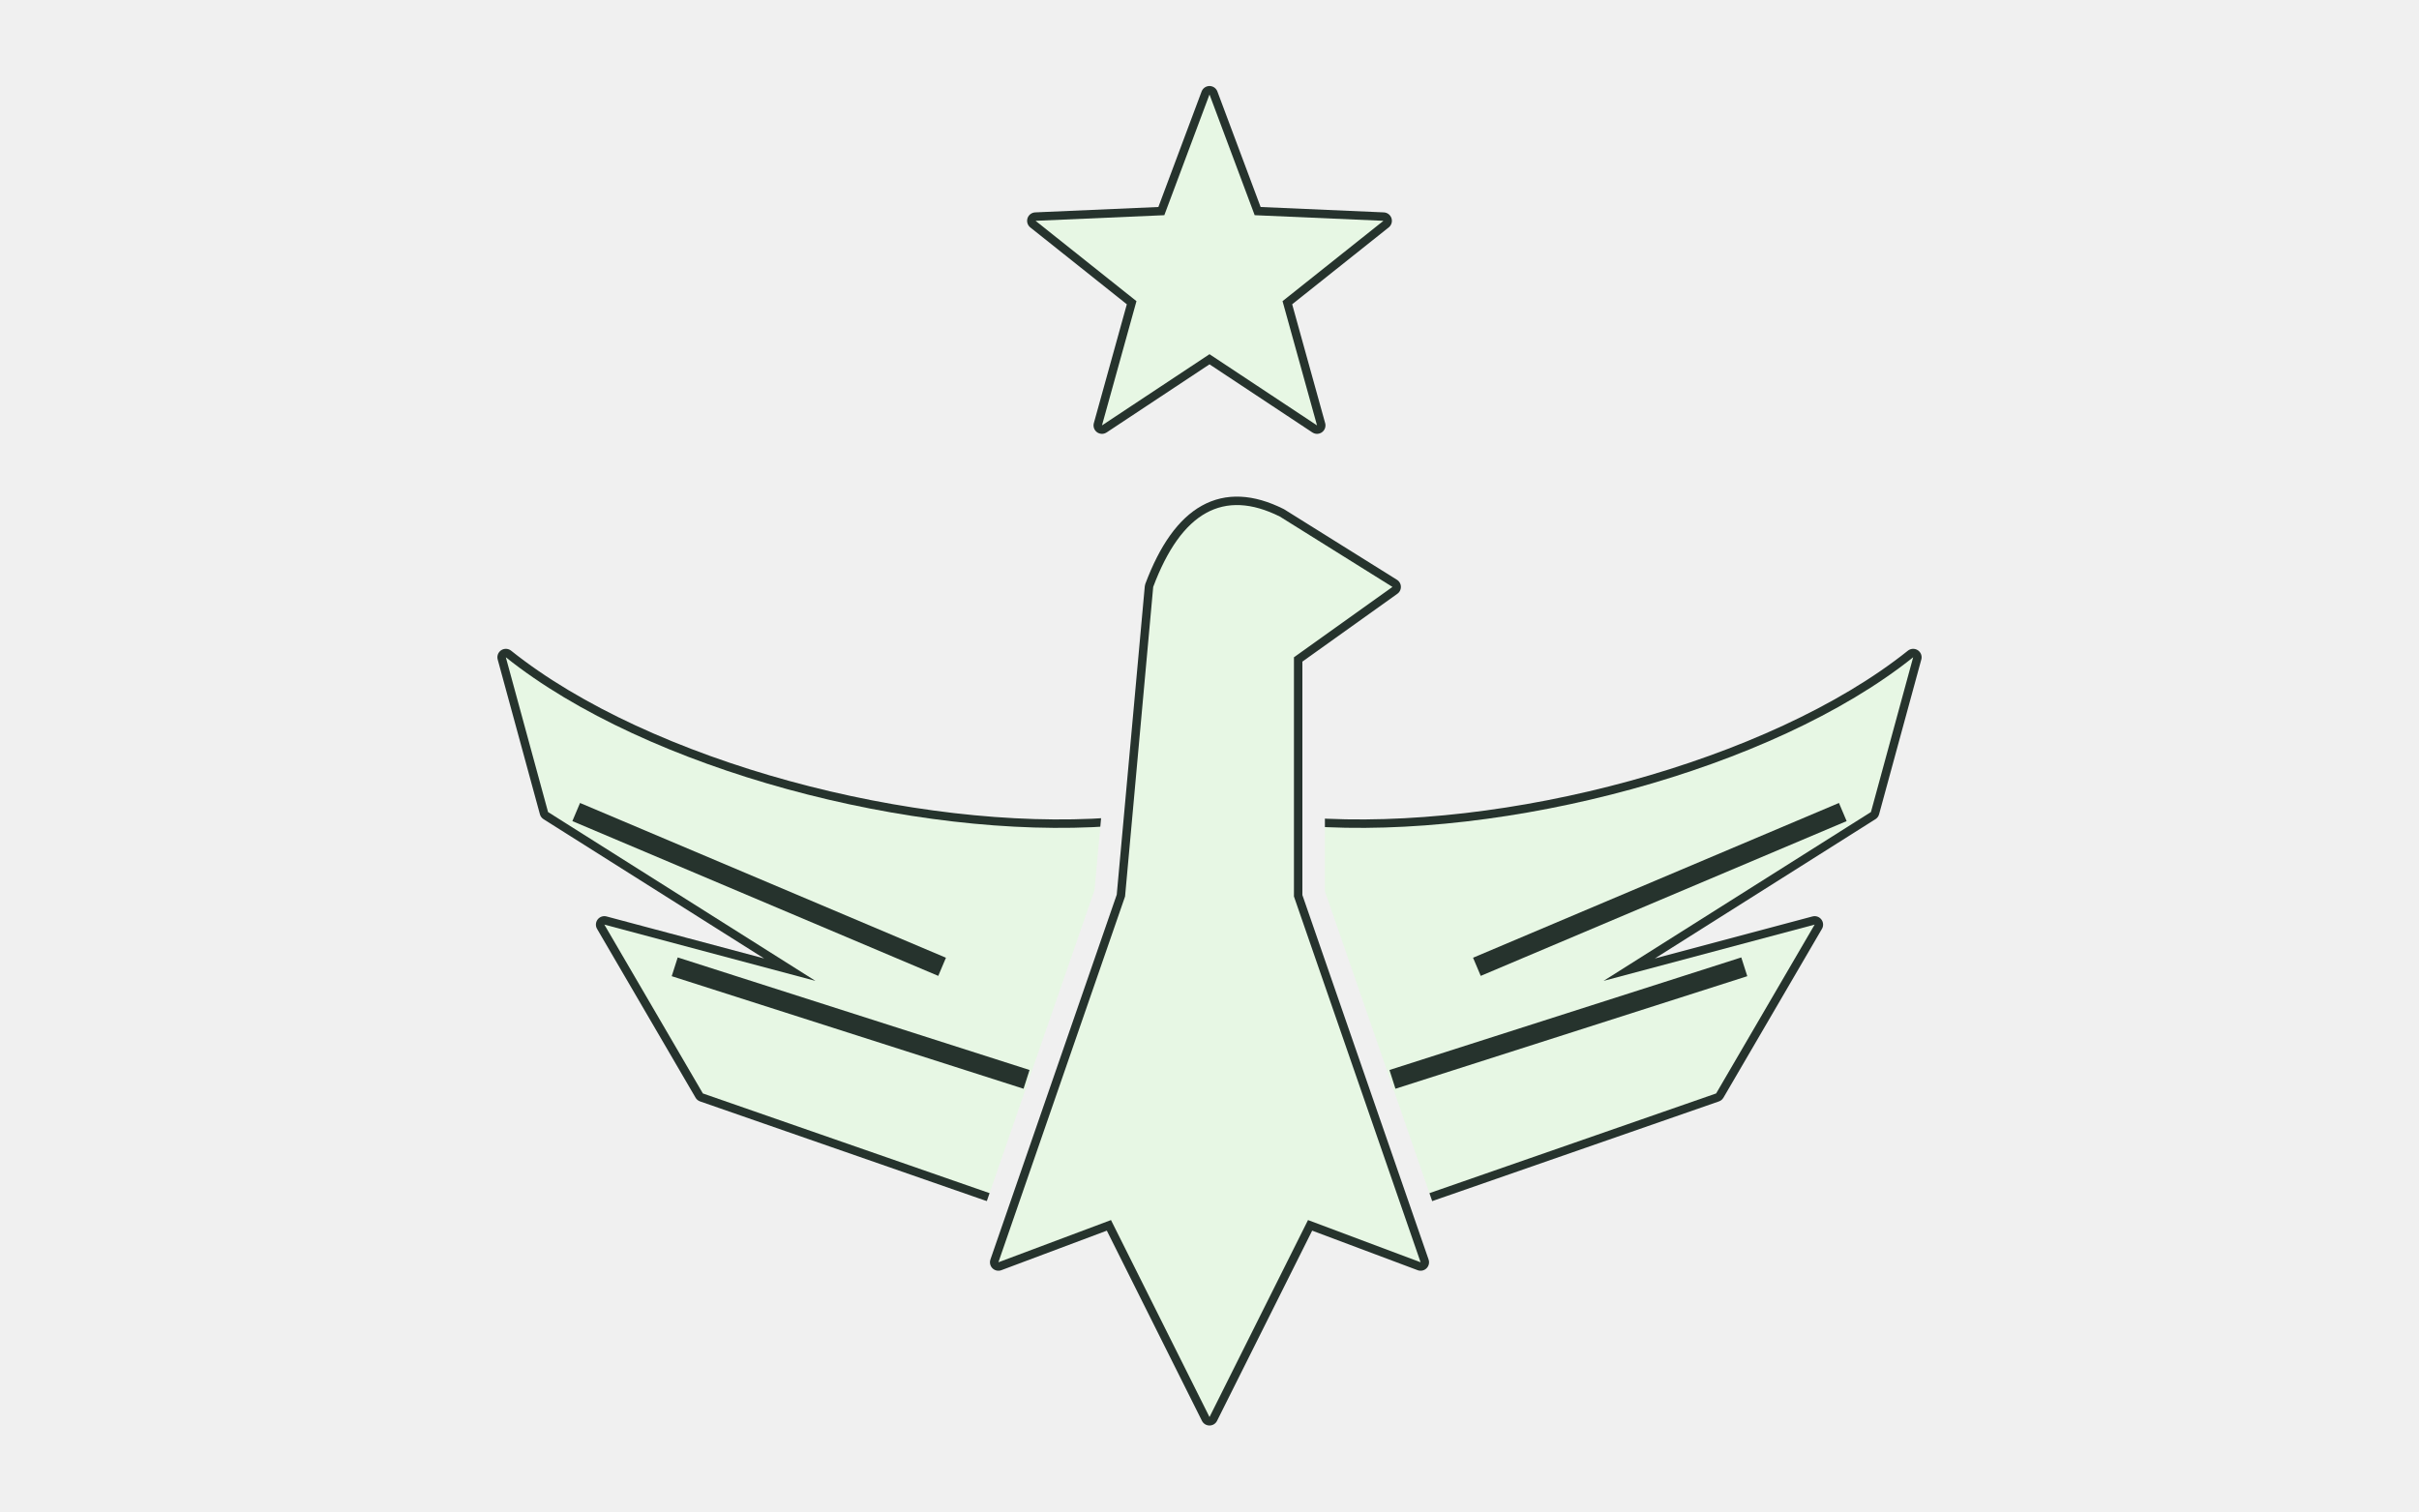
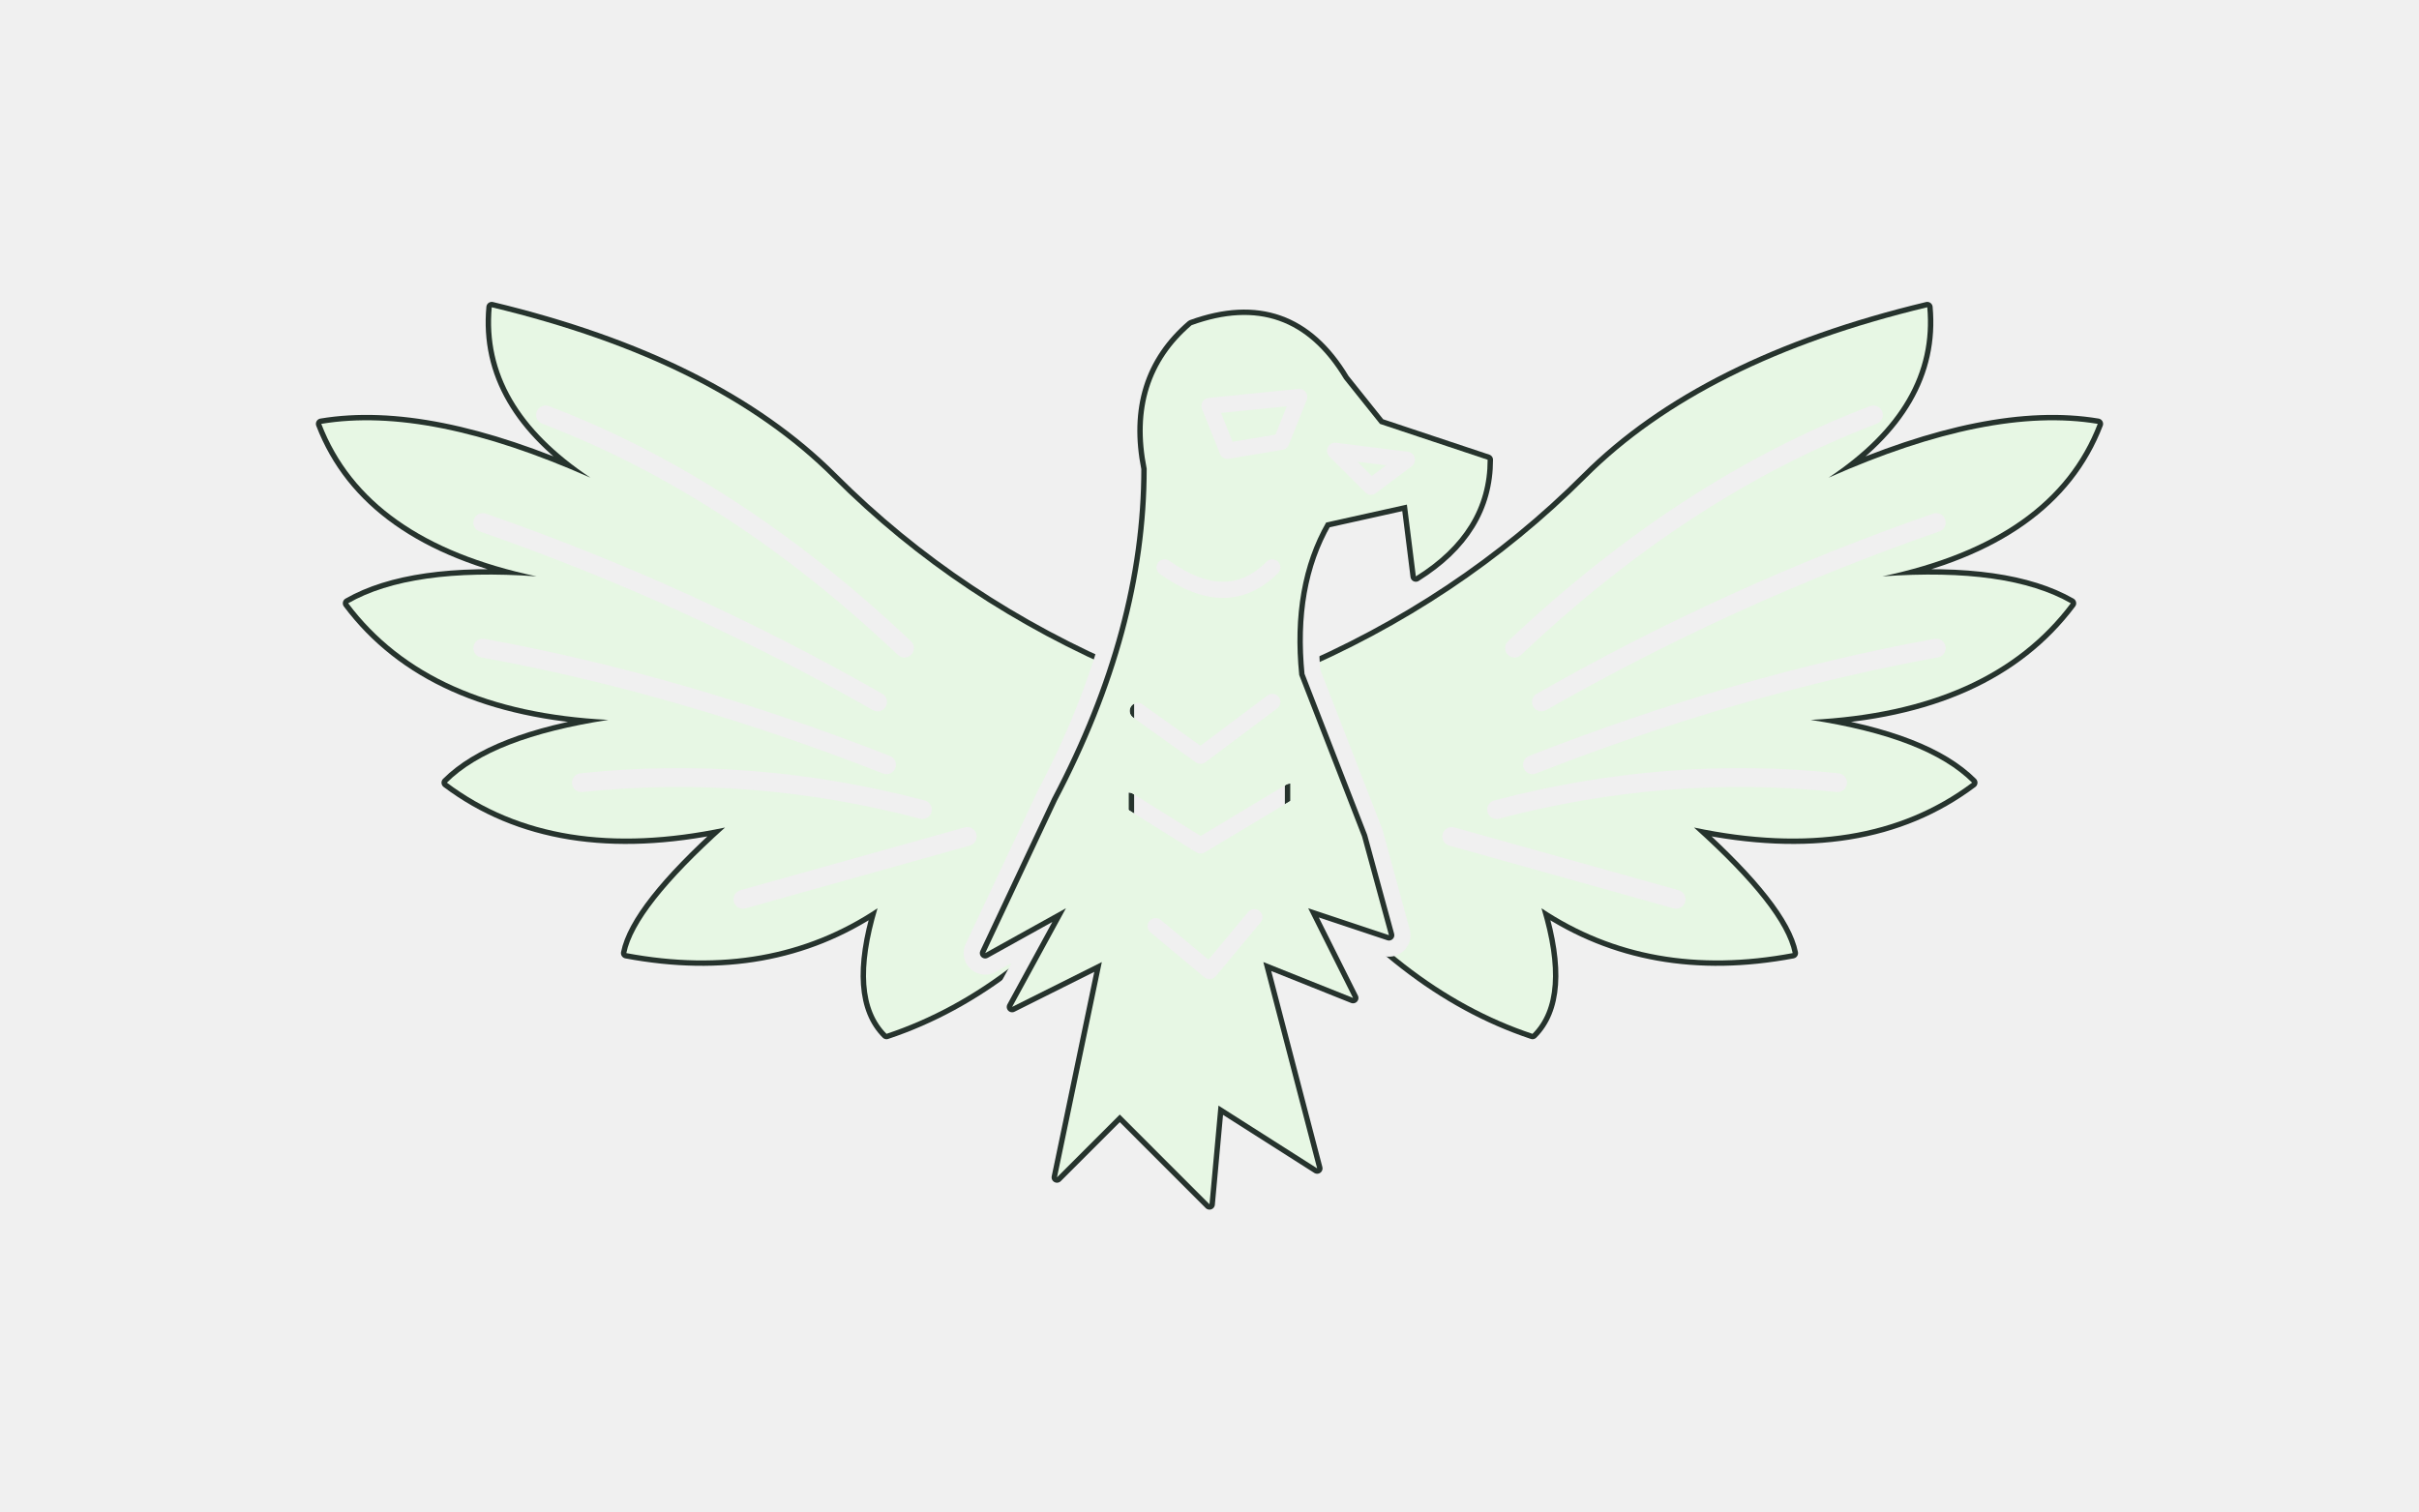
<svg xmlns="http://www.w3.org/2000/svg" width="256" height="160" viewBox="0 0 256 160">
  <g stroke="#26332d" stroke-width="1.2" paint-order="stroke fill" stroke-linejoin="round">
-     <g transform="translate(-62.6383 -18.29787) scale(1.489362)">
+     <g transform="translate(6.464646 2.141414) scale(0.9494949)">
      <defs>
-         <mask id="cut22" maskUnits="userSpaceOnUse" x="0" y="0" width="256" height="160">
+         <mask id="cut37" maskUnits="userSpaceOnUse" x="0" y="0" width="256" height="160">
          <rect width="256" height="160" fill="white" />
          <g fill="black" stroke="black">
-             <g stroke="black" stroke-width="4.4" stroke-linejoin="round" stroke-linecap="round">
-               <path d="M124 54 Q127 46 133 49 L141 54 L134 59 L134 76 L143 102 L135 99 L128 113 L121 99 L113 102 L122 76Z" fill="black" />
+             <g stroke="black" stroke-width="4.8" stroke-linejoin="round" stroke-linecap="round">
+               <defs>
+                 <mask id="cut36" maskUnits="userSpaceOnUse" x="0" y="0" width="256" height="160">
+                   <rect width="256" height="160" fill="white" />
+                   <g fill="black" stroke="black">
+                     <path d="M128 43 L138 42 L136 47 L130 48Z M142 48 L150 49 L146 52Z M123 61 Q130 66 135 61 M120 77 L127 82 L135 76 M119 87 L127 92 L137 86 M122 101 L128 106 L133 100" fill="none" stroke="black" stroke-width="1.8" stroke-linecap="round" />
+                   </g>
+                 </mask>
+               </defs>
+               <g mask="url(#cut36)">
+                 <path d="M121 50 Q119 40 126 34 Q137 30 143 40 L147 45 L159 49 Q159 57 151 62 L150 54 L141 56 Q137 63 138 73 L145 91 L148 102 L139 99 L144 109 L134 105 L140 128 L129 121 L128 132 L118 122 L111 129 L116 105 L106 110 L112 99 L103 104 L111 87 Q121 68 121 50Z" fill="black" />
+               </g>
            </g>
          </g>
        </mask>
      </defs>
-       <g mask="url(#cut22)">
-         <path d="M121 71 C107 72 88 67 78 59 L81 70 L100 82 L85 78 L92 90 L115 98 L124 89Z" fill="#e7f7e4" />
+       <g mask="url(#cut37)">
+         <defs>
+           <mask id="cut35" maskUnits="userSpaceOnUse" x="0" y="0" width="256" height="160">
+             <rect width="256" height="160" fill="white" />
+             <g fill="black" stroke="black">
+               <path d="M54 44 Q75 52 94 70 M47 56 Q70 64 91 76 M47 70 Q69 74 92 83 M58 85 Q77 83 96 88 M76 98 L101 91" fill="none" stroke="black" stroke-width="2.1" stroke-linecap="round" />
+             </g>
+           </mask>
+         </defs>
+         <g mask="url(#cut35)">
+           <path d="M119 73 Q100 65 86 51 Q73 38 48 32 Q47 43 59 51 Q41 43 29 45 Q34 58 53 62 Q39 61 32 65 Q41 77 61 78 Q48 80 43 85 Q55 94 74 90 Q64 99 63 104 Q79 107 91 99 Q88 109 92 113 Q107 108 119 92Z" fill="#e7f7e4" />
+         </g>
        <g transform="translate(256 0) scale(-1 1)">
-           <path d="M121 71 C107 72 88 67 78 59 L81 70 L100 82 L85 78 L92 90 L115 98 L124 89Z" fill="#e7f7e4" />
-         </g>
-         <g stroke="#26332d" stroke-width="1.4" fill="none">
-           <path d="M83 70 L109 81 M90 81 L115 89 M173 70 L147 81 M166 81 L141 89" />
+           <defs>
+             <mask id="cut35" maskUnits="userSpaceOnUse" x="0" y="0" width="256" height="160">
+               <rect width="256" height="160" fill="white" />
+               <g fill="black" stroke="black">
+                 <path d="M54 44 Q75 52 94 70 M47 56 Q70 64 91 76 M47 70 Q69 74 92 83 M58 85 Q77 83 96 88 M76 98 L101 91" fill="none" stroke="black" stroke-width="2.1" stroke-linecap="round" />
+               </g>
+             </mask>
+           </defs>
+           <g mask="url(#cut35)">
+             <path d="M119 73 Q100 65 86 51 Q73 38 48 32 Q47 43 59 51 Q41 43 29 45 Q34 58 53 62 Q39 61 32 65 Q41 77 61 78 Q48 80 43 85 Q55 94 74 90 Q64 99 63 104 Q79 107 91 99 Q88 109 92 113 Q107 108 119 92Z" fill="#e7f7e4" />
+           </g>
        </g>
      </g>
-       <path d="M124 54 Q127 46 133 49 L141 54 L134 59 L134 76 L143 102 L135 99 L128 113 L121 99 L113 102 L122 76Z" fill="#e7f7e4" />
-       <path d="M128.00,19.00L131.21,27.58L140.36,27.98L133.19,33.69L135.64,42.52L128.00,37.46L120.36,42.52L122.81,33.69L115.64,27.98L124.79,27.58Z" fill="#e7f7e4" />
+       <defs>
+         <mask id="cut36" maskUnits="userSpaceOnUse" x="0" y="0" width="256" height="160">
+           <rect width="256" height="160" fill="white" />
+           <g fill="black" stroke="black">
+             <path d="M128 43 L138 42 L136 47 L130 48Z M142 48 L150 49 L146 52Z M123 61 Q130 66 135 61 M120 77 L127 82 L135 76 M119 87 L127 92 L137 86 M122 101 L128 106 L133 100" fill="none" stroke="black" stroke-width="1.8" stroke-linecap="round" />
+           </g>
+         </mask>
+       </defs>
+       <g mask="url(#cut36)">
+         <path d="M121 50 Q119 40 126 34 Q137 30 143 40 L147 45 L159 49 Q159 57 151 62 L150 54 L141 56 Q137 63 138 73 L145 91 L148 102 L139 99 L144 109 L134 105 L140 128 L129 121 L128 132 L118 122 L111 129 L116 105 L106 110 L112 99 L103 104 L111 87 Q121 68 121 50Z" fill="#e7f7e4" />
+       </g>
    </g>
  </g>
</svg>
